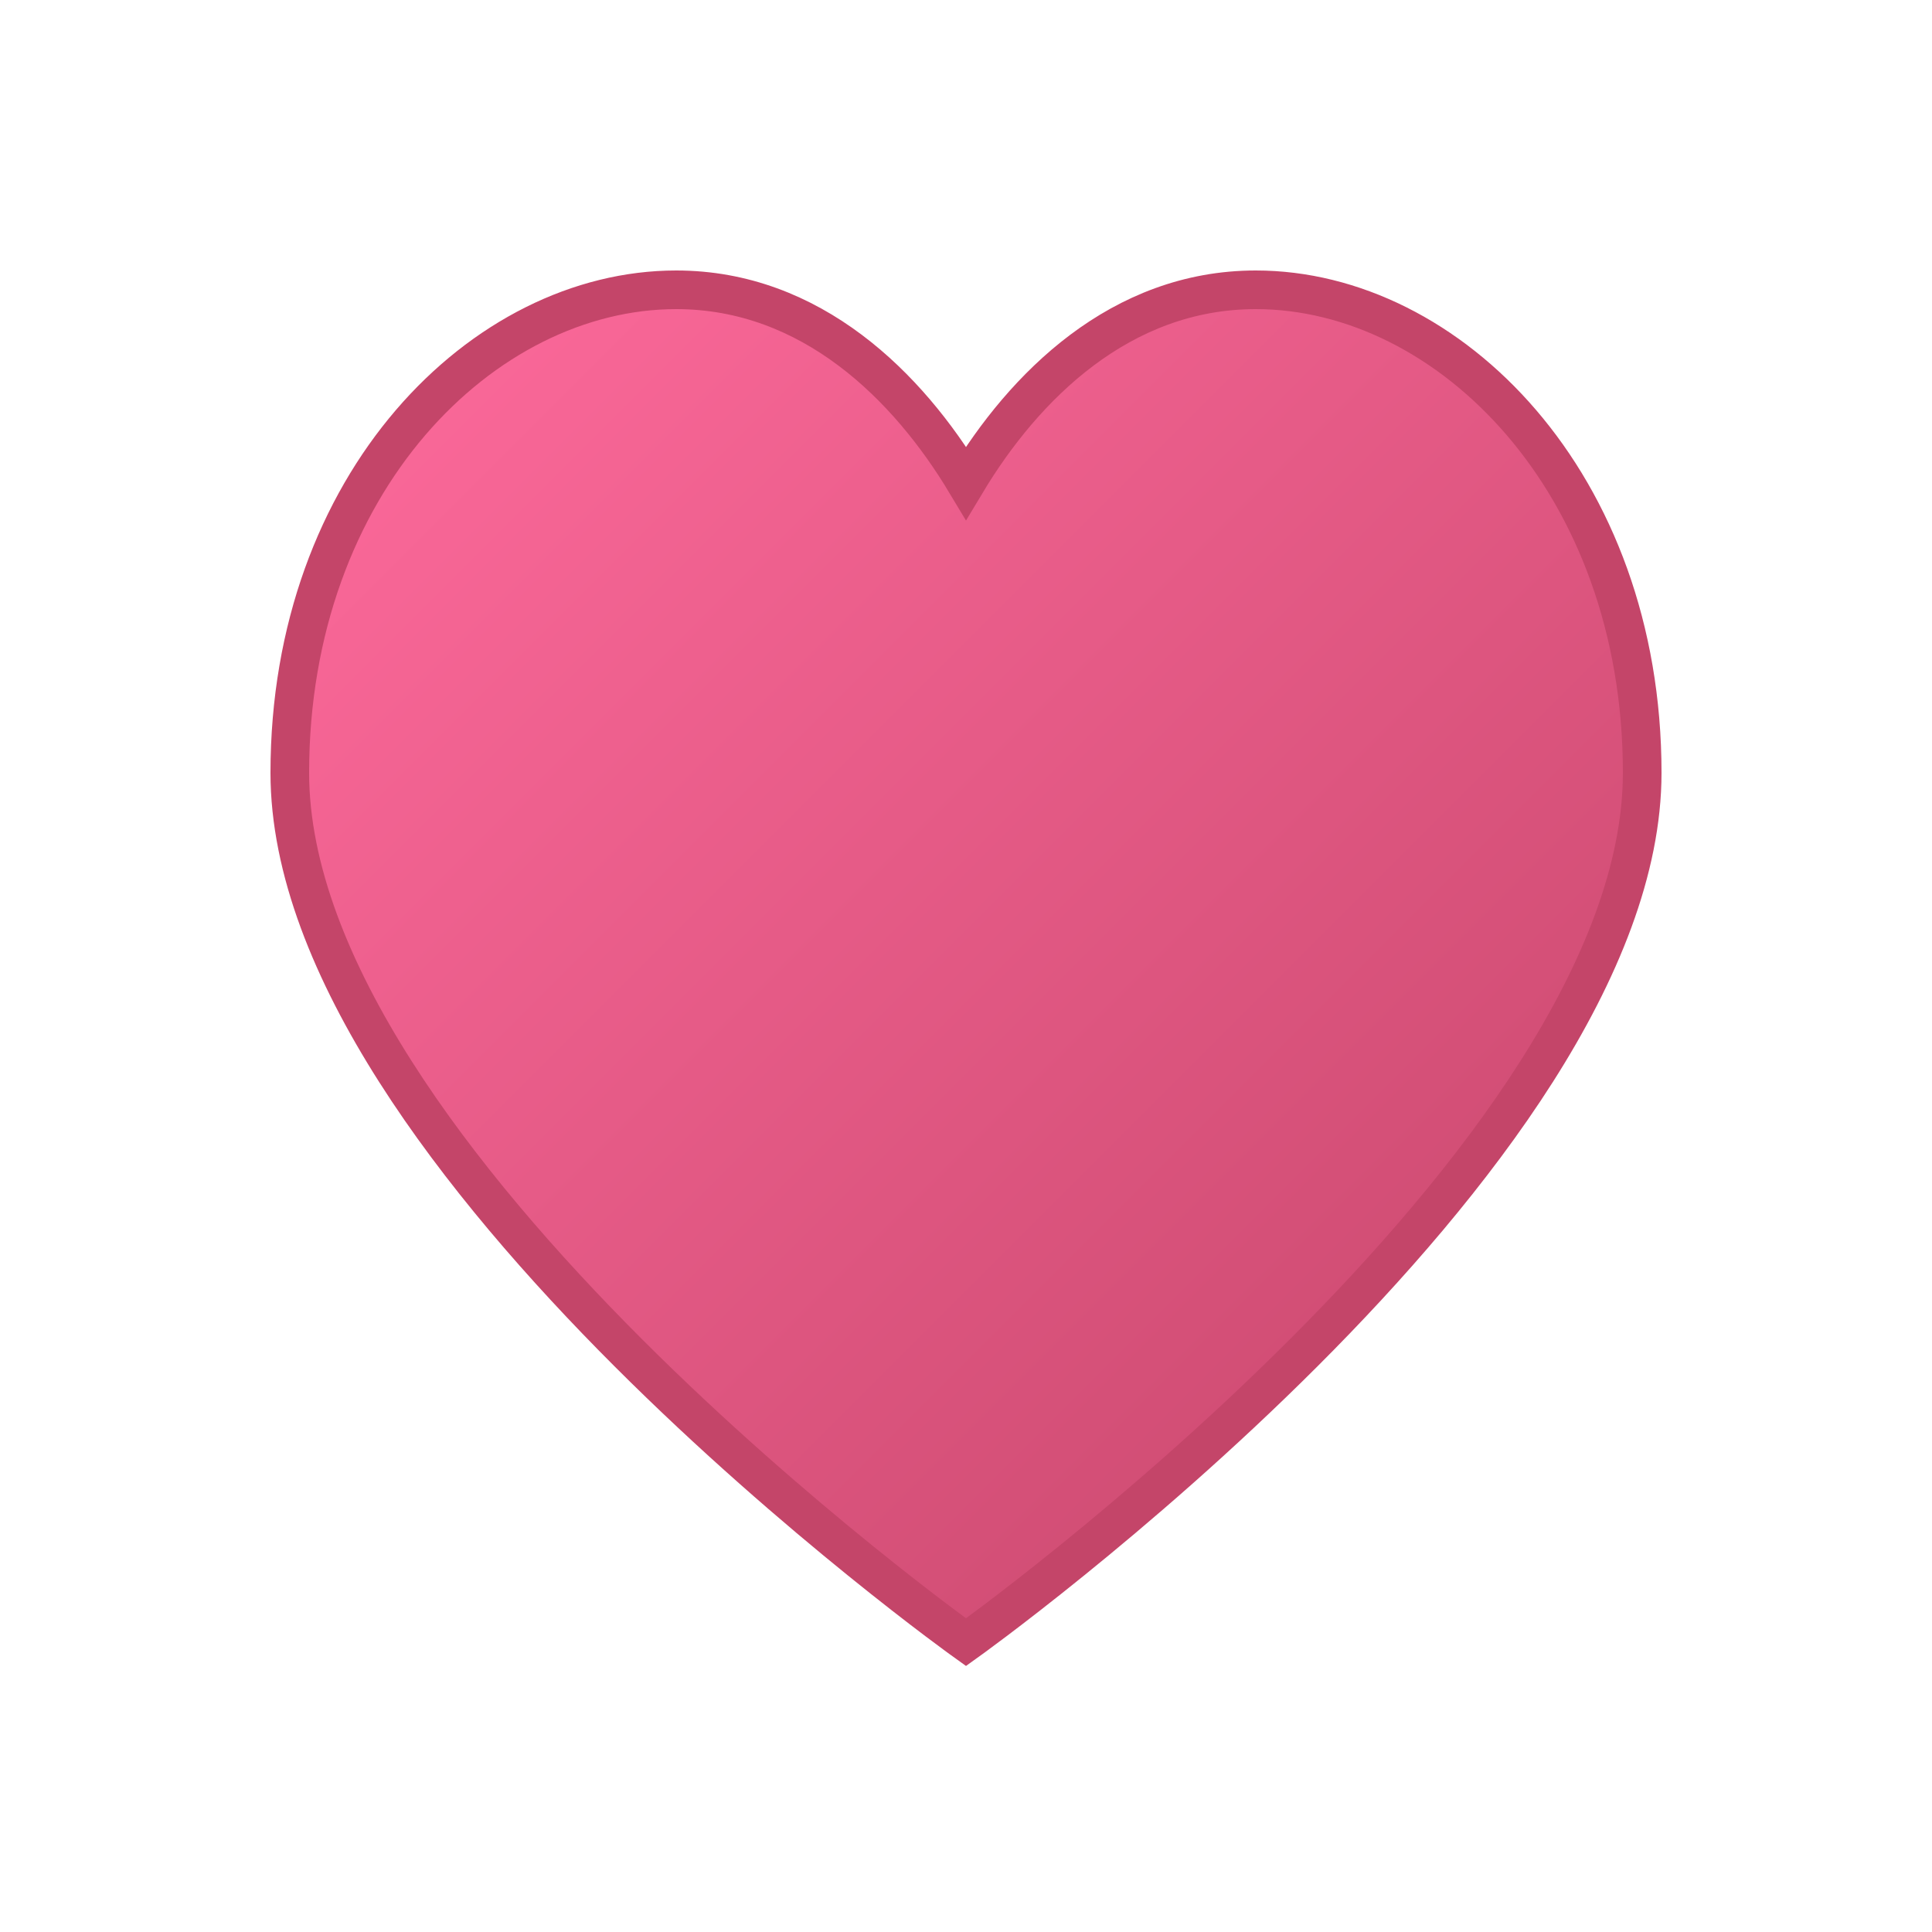
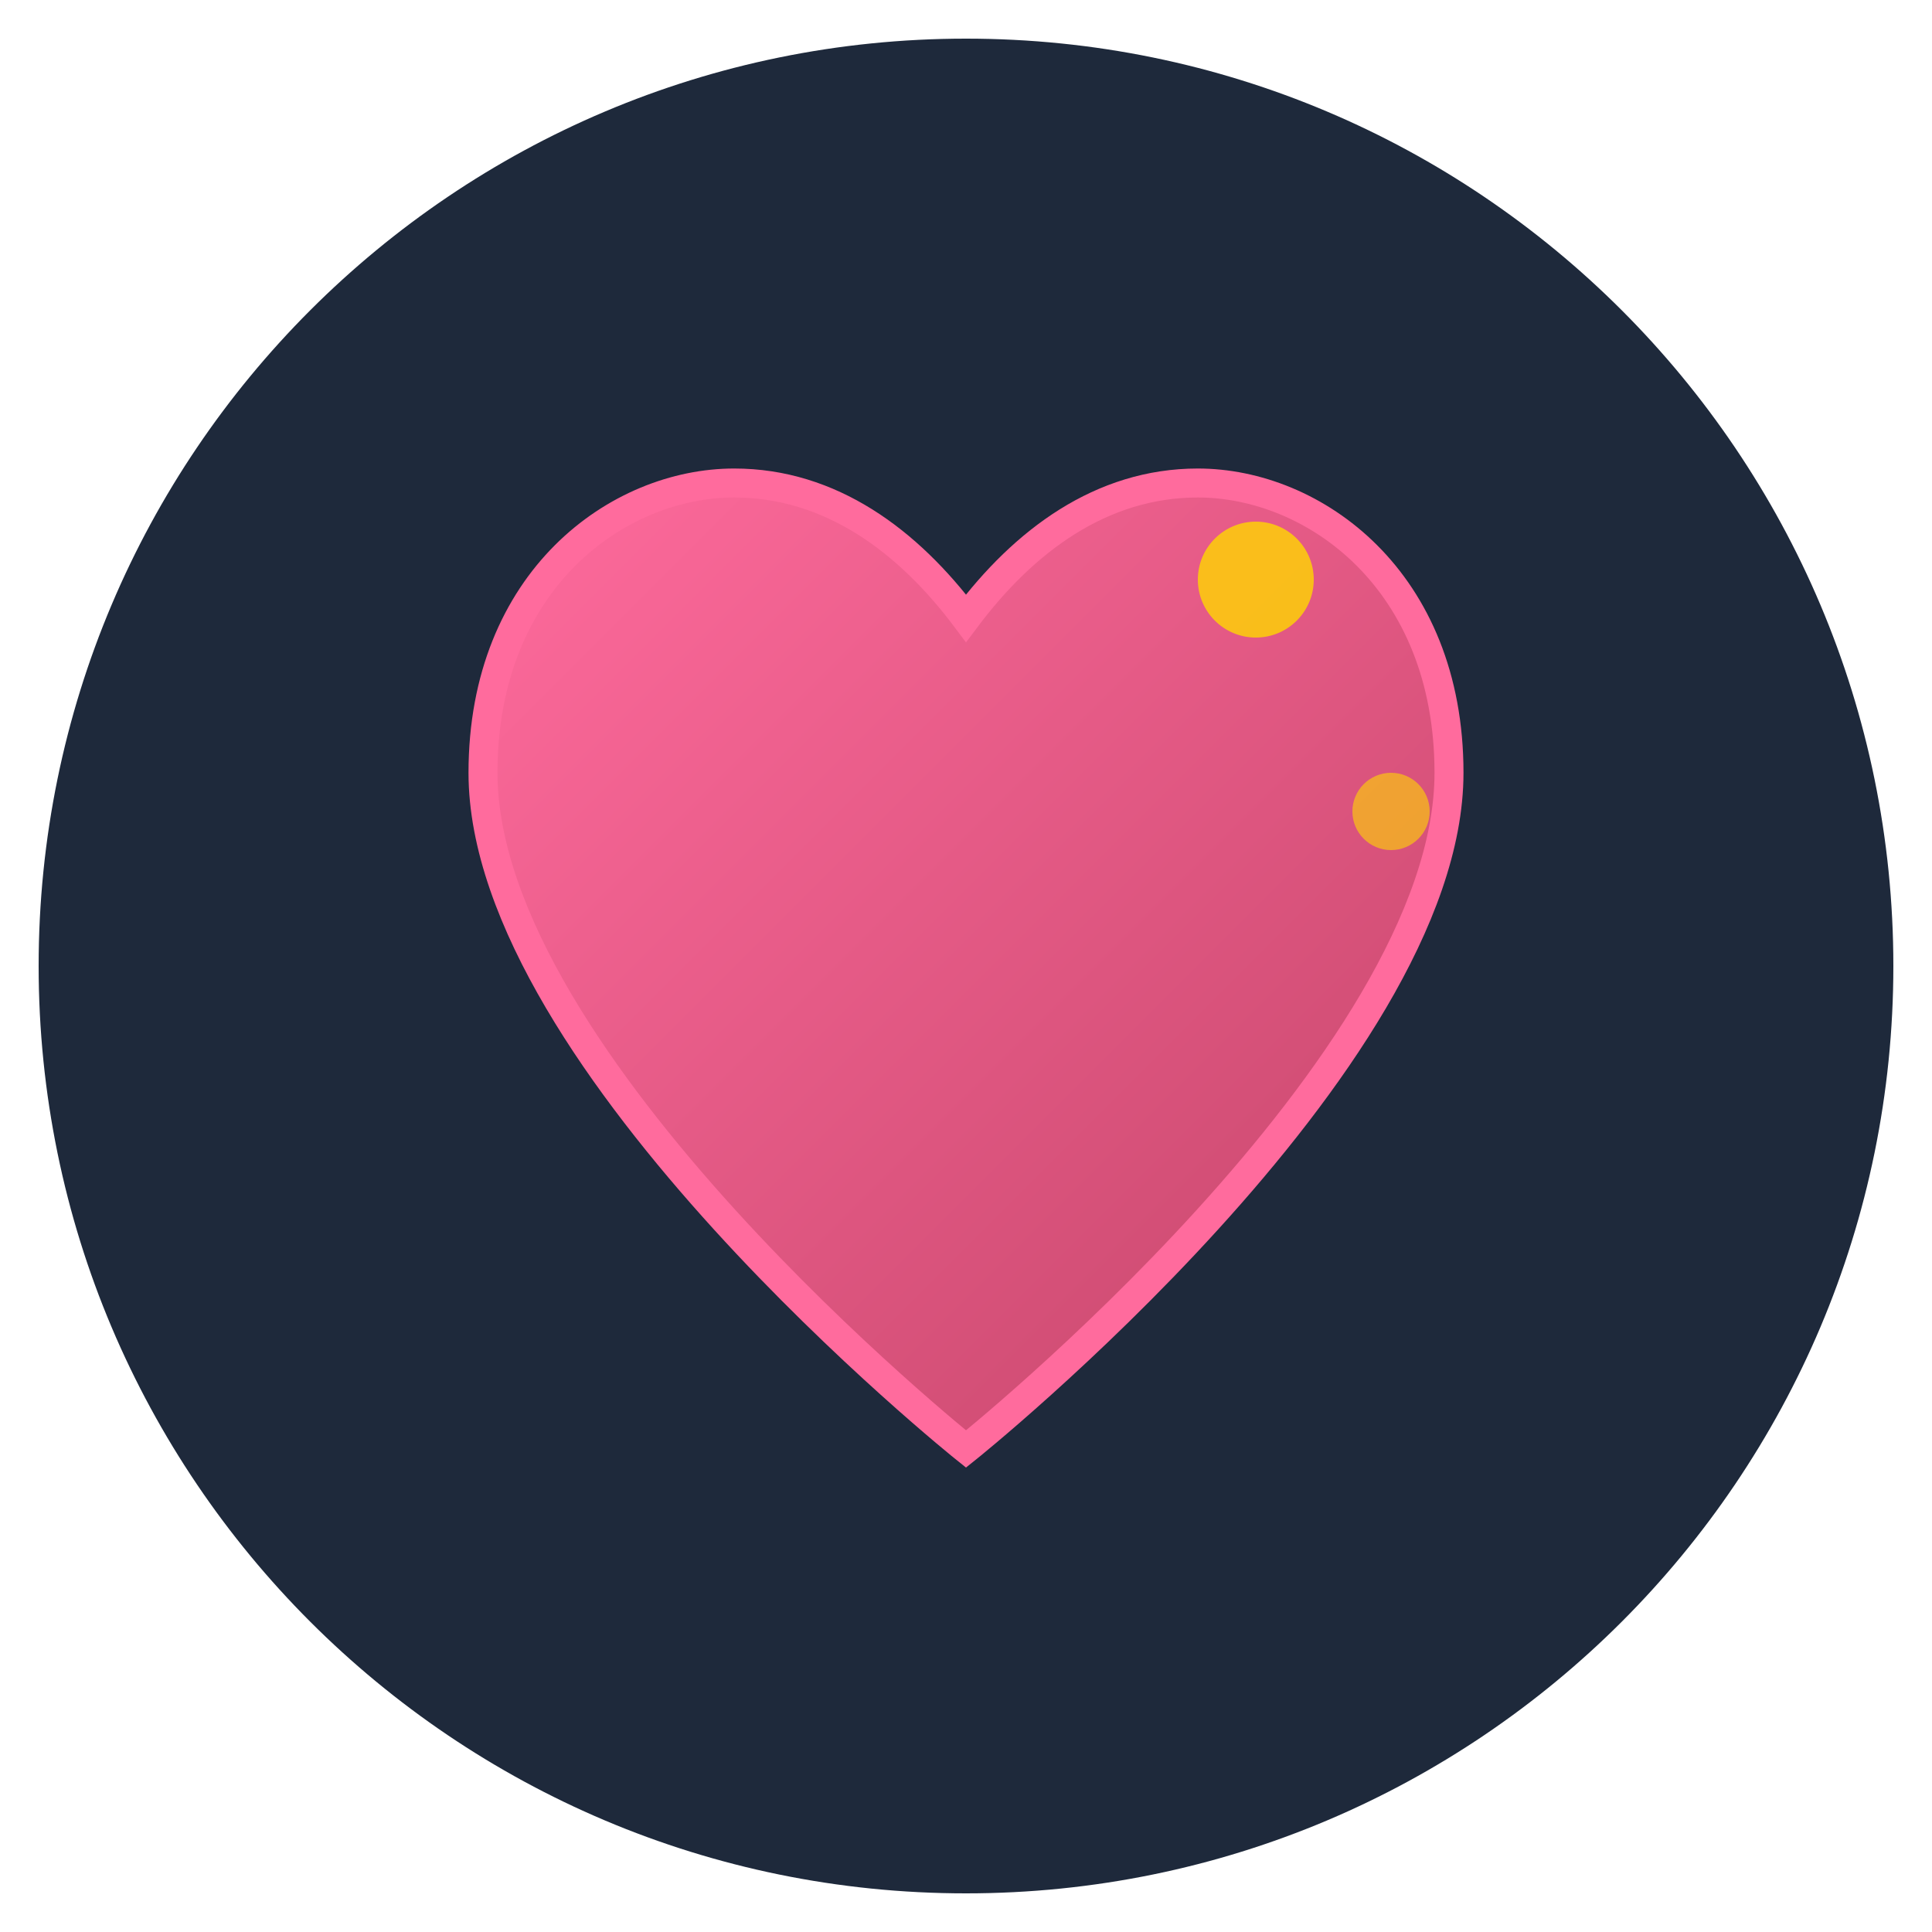
<svg xmlns="http://www.w3.org/2000/svg" viewBox="0 0 100 100">
  <defs>
    <linearGradient id="heartGradient" x1="0%" y1="0%" x2="100%" y2="100%">
      <stop offset="0%" style="stop-color:#ff6b9d;stop-opacity:1" />
      <stop offset="100%" style="stop-color:#c44569;stop-opacity:1" />
    </linearGradient>
  </defs>
-   <path d="M50,85 C50,85 15,60 15,40 C15,25 25,15 35,15 C42,15 47,20 50,25 C53,20 58,15 65,15 C75,15 85,25 85,40 C85,60 50,85 50,85 Z" fill="url(#heartGradient)" stroke="#c44569" stroke-width="2" />
+   <circle cx="50" cy="50" r="48" fill="#1e293b" />
+   <path d="M50,75 C50,75 25,55 25,40 C25,30 32,25 38,25 C43,25 47,28 50,32 C53,28 57,25 62,25 C68,25 75,30 75,40 C75,55 50,75 50,75 Z" fill="url(#heartGradient)" stroke="#ff6b9d" stroke-width="1.5" />
+   <circle cx="65" cy="30" r="3" fill="#ffd700" opacity="0.8" />
+   <circle cx="72" cy="42" r="2" fill="#ffd700" opacity="0.6" />
</svg>
